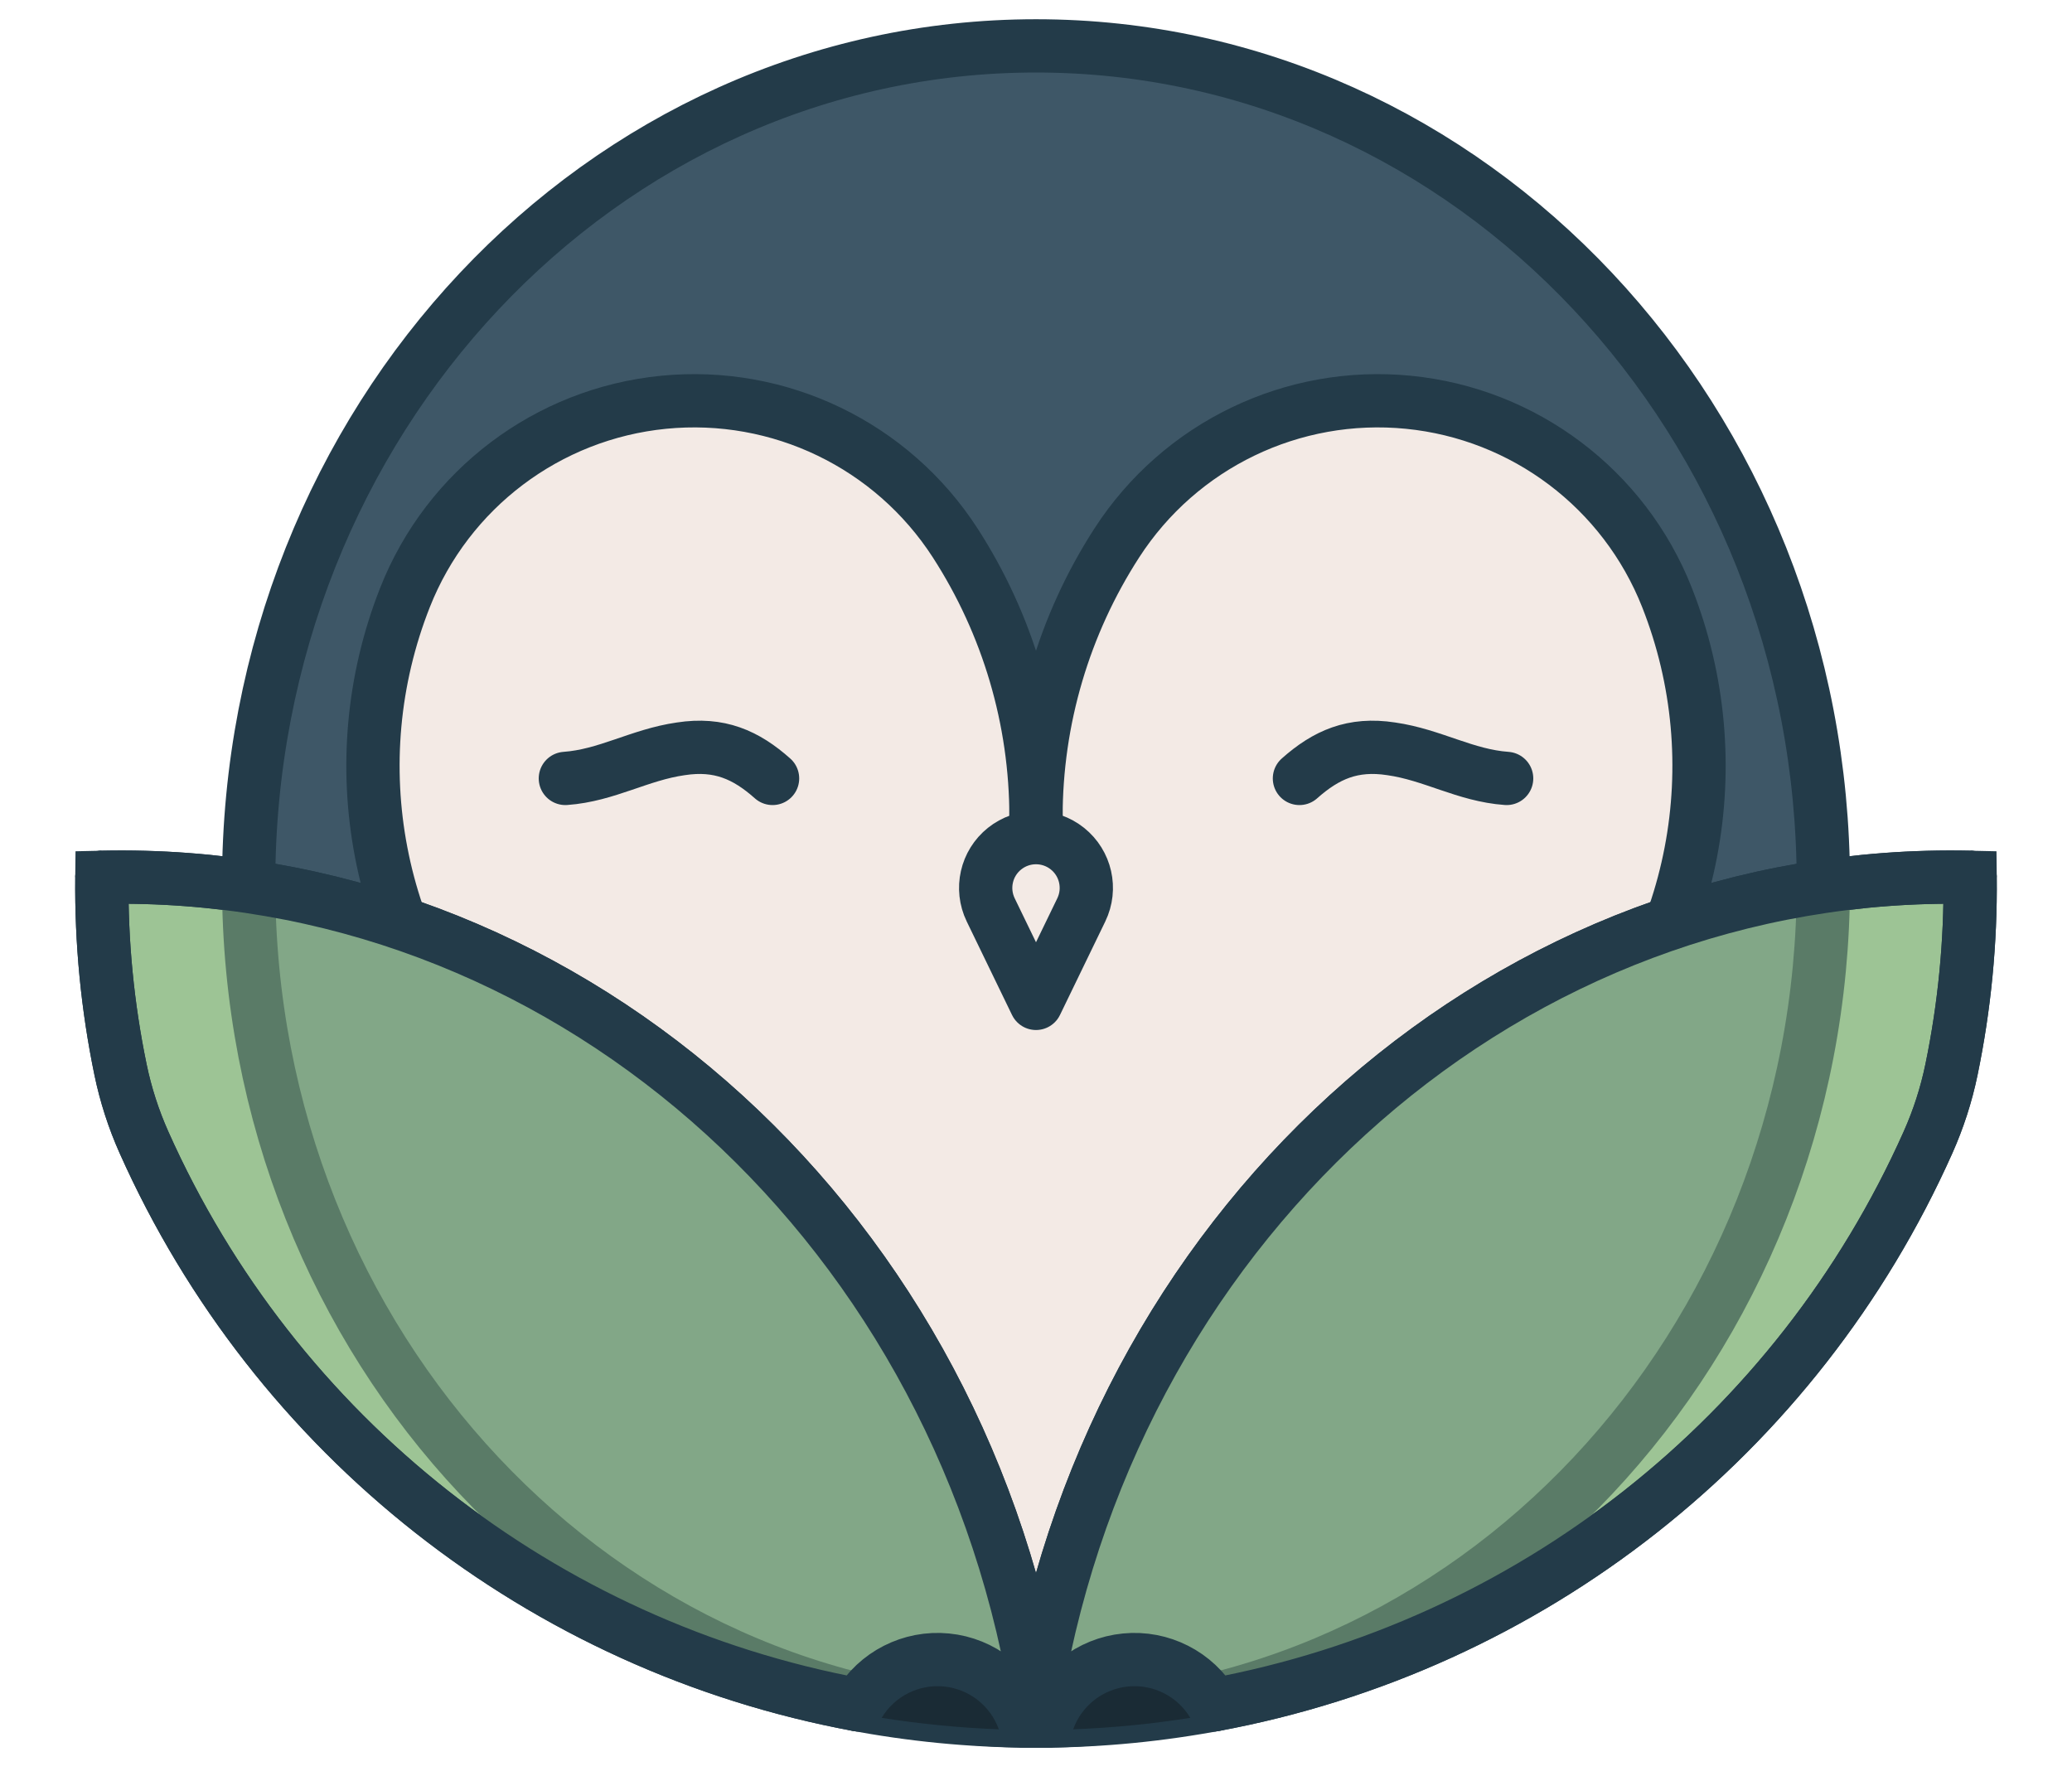
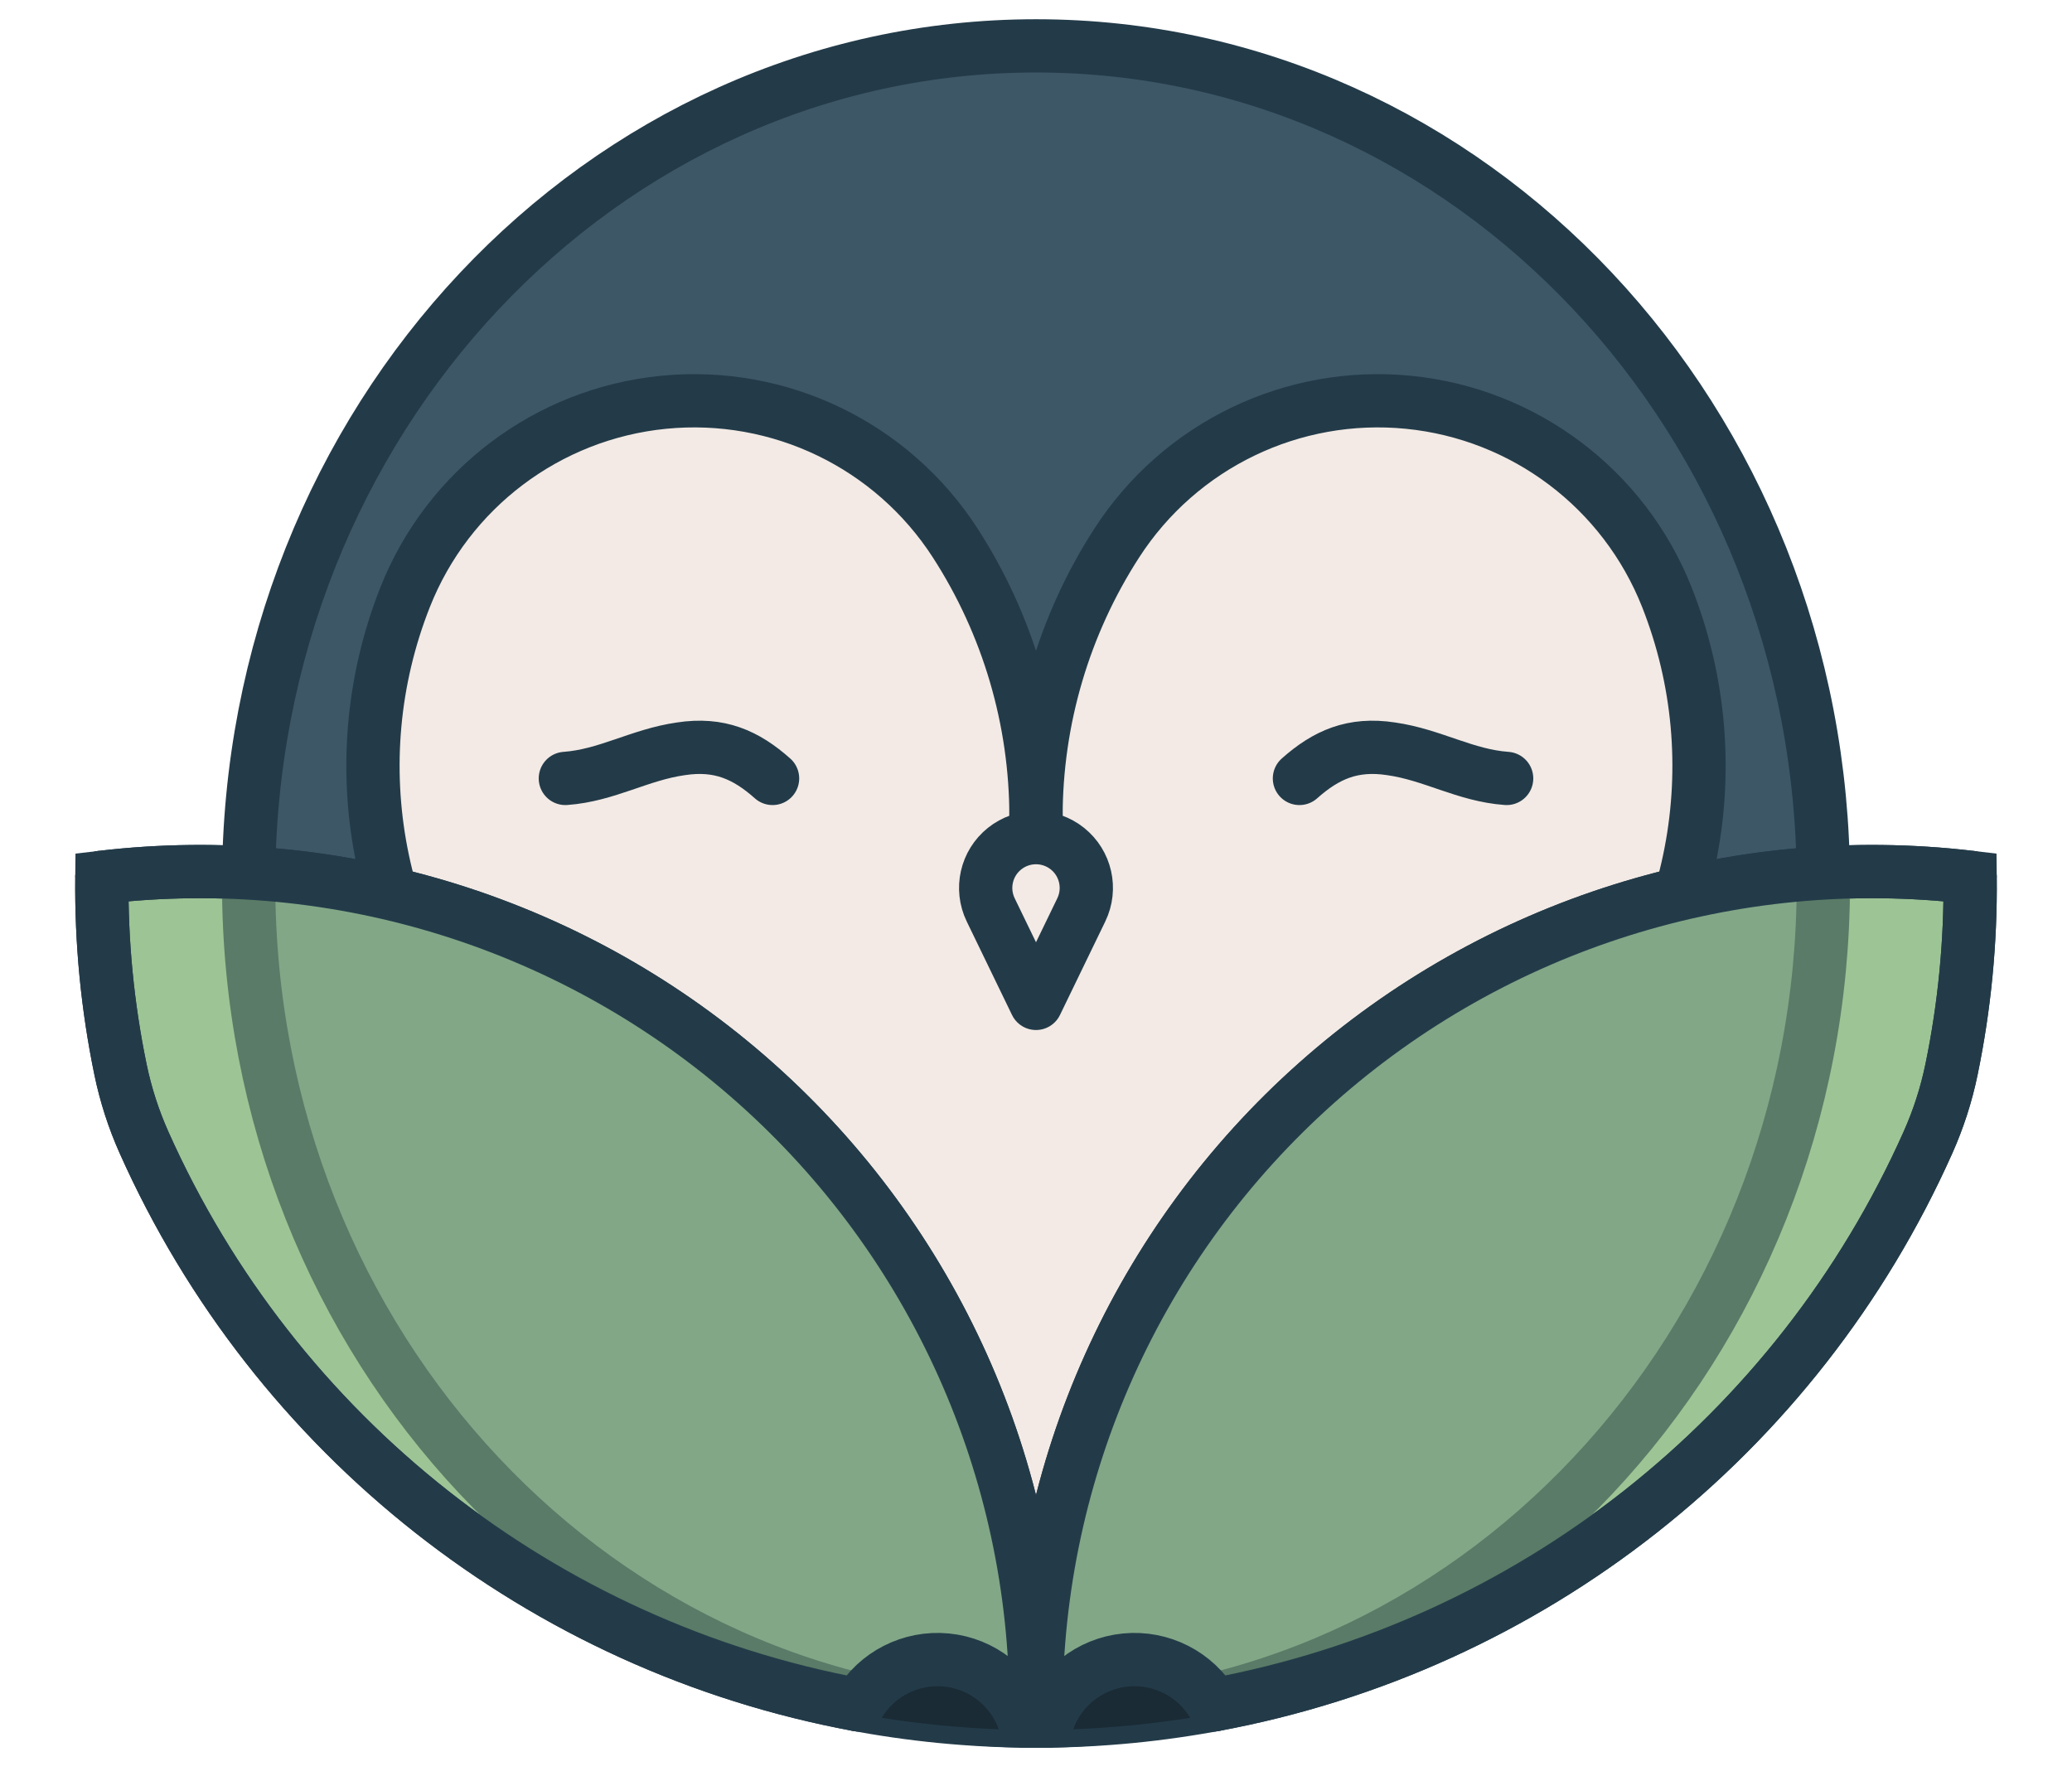
<svg xmlns="http://www.w3.org/2000/svg" viewBox="-25 -5 700 600" width="700" height="600">
  <defs>
    <clipPath id="ks-head">
      <ellipse cx="325" cy="293.5" rx="266" ry="283" />
    </clipPath>
    <clipPath id="ks-leaf-left">
-       <path d="M9.42 291.41 A314.4 336.41 0 0 1 325 566.82 L325 576.5 A330 330 0 0 1 321 576.48 A31 31 0 0 0 265 571 A330 330 0 0 1 23.64 380.96 A120 120 0 0 1 15.72 356.4 A266.7 285.37 0 0 1 9.42 291.41 Z" />
+       <path d="M9.42 291.41 A282.53 282.53 0 0 1 325 572 L325 576.5 A330 330 0 0 1 321 576.48 A31 31 0 0 0 265 571 A330 330 0 0 1 23.64 380.96 A120 120 0 0 1 15.72 356.4 A266.7 285.37 0 0 1 9.42 291.41 Z" />
    </clipPath>
    <clipPath id="ks-leaf-right">
-       <path d="M640.58 291.41 A314.4 336.41 0 0 0 325 566.82 L325 576.5 A330 330 0 0 0 329 576.48 A31 31 0 0 1 385 571 A330 330 0 0 0 626.36 380.96 A120 120 0 0 0 634.28 356.4 A266.7 285.37 0 0 0 640.58 291.41 Z" />
+       <path d="M640.58 291.41 A282.53 282.53 0 0 0 325 572 L325 576.5 A330 330 0 0 0 329 576.48 A31 31 0 0 1 385 571 A330 330 0 0 0 626.36 380.96 A120 120 0 0 0 634.28 356.4 A266.7 285.37 0 0 0 640.58 291.41 Z" />
    </clipPath>
  </defs>
  <g fill="none" stroke="#233b49" stroke-width="18" stroke-linecap="round" stroke-linejoin="round">
    <g id="head">
      <ellipse cx="325" cy="293.5" rx="266" ry="283" fill="#3e5767" />
    </g>
    <g id="face" clip-path="url(#ks-head)">
      <path fill="#f3eae5" stroke="none" d="M325 576.5 L143.14 360 A155 155 0 0 1 111.84 196.83 A105 105 0 0 1 297.69 178.42 A170.6 170.6 0 0 1 325 271 A170.6 170.6 0 0 1 352.31 178.42 A105 105 0 0 1 538.16 196.83 A155 155 0 0 1 506.86 360 Z" />
      <path id="face-left" d="M325 576.5 L143.14 360 A155 155 0 0 1 111.84 196.83 A105 105 0 0 1 297.69 178.42 A170.6 170.6 0 0 1 325 271 L325 278" />
      <path id="face-right" d="M325 576.5 L506.86 360 A155 155 0 0 0 538.16 196.83 A105 105 0 0 0 352.31 178.42 A170.6 170.6 0 0 0 325 271 L325 278" />
    </g>
    <g id="eyes">
      <path id="eye-left" d="M166 258 C180 257 191 250 205 248 C218 246 227 250 236 258" />
      <path id="eye-right" d="M484 258 C470 257 459 250 445 248 C432 246 423 250 414 258" />
    </g>
    <g id="beak">
      <path fill="#f3eae5" d="M309.7 302.41 A17 17 0 1 1 340.3 302.41 L325 334 Z" />
    </g>
    <g id="leaf-left">
-       <path fill="#9dc495" d="M9.42 291.41 A314.4 336.41 0 0 1 325 566.82 L325 576.5 A330 330 0 0 1 321 576.48 A31 31 0 0 0 265 571 A330 330 0 0 1 23.64 380.96 A120 120 0 0 1 15.72 356.4 A266.7 285.37 0 0 1 9.42 291.41 Z" />
+       <path fill="#9dc495" d="M9.42 291.41 A282.53 282.53 0 0 1 325 572 L325 576.5 A330 330 0 0 1 321 576.48 A31 31 0 0 0 265 571 A330 330 0 0 1 23.64 380.96 A120 120 0 0 1 15.72 356.4 A266.7 285.37 0 0 1 9.42 291.41 Z" />
      <g clip-path="url(#ks-leaf-left)">
        <ellipse cx="325" cy="293.5" rx="266" ry="283" fill="#82a787" stroke="#5a7b67" />
      </g>
-       <path stroke="#233b49" d="M9.42 291.41 A314.4 336.41 0 0 1 325 566.82 L325 576.5 A330 330 0 0 1 321 576.48 A31 31 0 0 0 265 571 A330 330 0 0 1 23.64 380.96 A120 120 0 0 1 15.72 356.4 A266.7 285.37 0 0 1 9.42 291.41 Z" />
-       <path fill="#233b49" stroke="none" d="M9.22 282.42 L0.51 282.61 L0.42 291.32 L9.42 291.41 Z" />
+       <path stroke="#233b49" d="M9.42 291.41 A282.53 282.53 0 0 1 325 572 L325 576.5 A330 330 0 0 1 321 576.48 A31 31 0 0 0 265 571 A330 330 0 0 1 23.64 380.96 A120 120 0 0 1 15.72 356.4 A266.7 285.37 0 0 1 9.42 291.41 Z" />
+       <path fill="#233b49" stroke="none" d="M8.36 282.48 L0.5 283.4 L0.42 291.32 L9.42 291.41 Z" />
    </g>
    <g id="leaf-right">
-       <path fill="#9dc495" d="M640.58 291.41 A314.4 336.41 0 0 0 325 566.82 L325 576.5 A330 330 0 0 0 329 576.48 A31 31 0 0 1 385 571 A330 330 0 0 0 626.36 380.96 A120 120 0 0 0 634.28 356.4 A266.7 285.37 0 0 0 640.58 291.41 Z" />
+       <path fill="#9dc495" d="M640.58 291.41 A282.53 282.53 0 0 0 325 572 L325 576.5 A330 330 0 0 0 329 576.48 A31 31 0 0 1 385 571 A330 330 0 0 0 626.36 380.96 A120 120 0 0 0 634.28 356.4 A266.7 285.37 0 0 0 640.58 291.41 Z" />
      <g clip-path="url(#ks-leaf-right)">
        <ellipse cx="325" cy="293.5" rx="266" ry="283" fill="#82a787" stroke="#5a7b67" />
      </g>
-       <path stroke="#233b49" d="M640.58 291.41 A314.4 336.41 0 0 0 325 566.82 L325 576.5 A330 330 0 0 0 329 576.48 A31 31 0 0 1 385 571 A330 330 0 0 0 626.36 380.96 A120 120 0 0 0 634.28 356.4 A266.7 285.37 0 0 0 640.58 291.41 Z" />
-       <path fill="#233b49" stroke="none" d="M640.78 282.42 L649.49 282.61 L649.58 291.32 L640.58 291.41 Z" />
+       <path stroke="#233b49" d="M640.58 291.41 A282.53 282.53 0 0 0 325 572 L325 576.5 A330 330 0 0 0 329 576.48 A31 31 0 0 1 385 571 A330 330 0 0 0 626.36 380.96 A120 120 0 0 0 634.28 356.4 A266.7 285.37 0 0 0 640.58 291.41 Z" />
+       <path fill="#233b49" stroke="none" d="M641.64 282.48 L649.5 283.4 L649.58 291.32 L640.58 291.41 Z" />
    </g>
    <g id="feet" fill="#1a2b35" stroke="none">
      <path fill="#233b49" d="M261.58 579.51 A31 31 0 0 1 322.71 585.49 A339 339 0 0 1 261.58 579.51 Z" />
      <path id="foot-left" d="M272.86 575.39 A22 22 0 0 1 312.44 579.26 A333 333 0 0 1 272.86 575.39 Z" />
      <path fill="#233b49" d="M388.42 579.51 A31 31 0 0 0 327.29 585.49 A339 339 0 0 0 388.42 579.51 Z" />
      <path id="foot-right" d="M377.14 575.39 A22 22 0 0 0 337.56 579.26 A333 333 0 0 0 377.14 575.39 Z" />
    </g>
  </g>
</svg>
